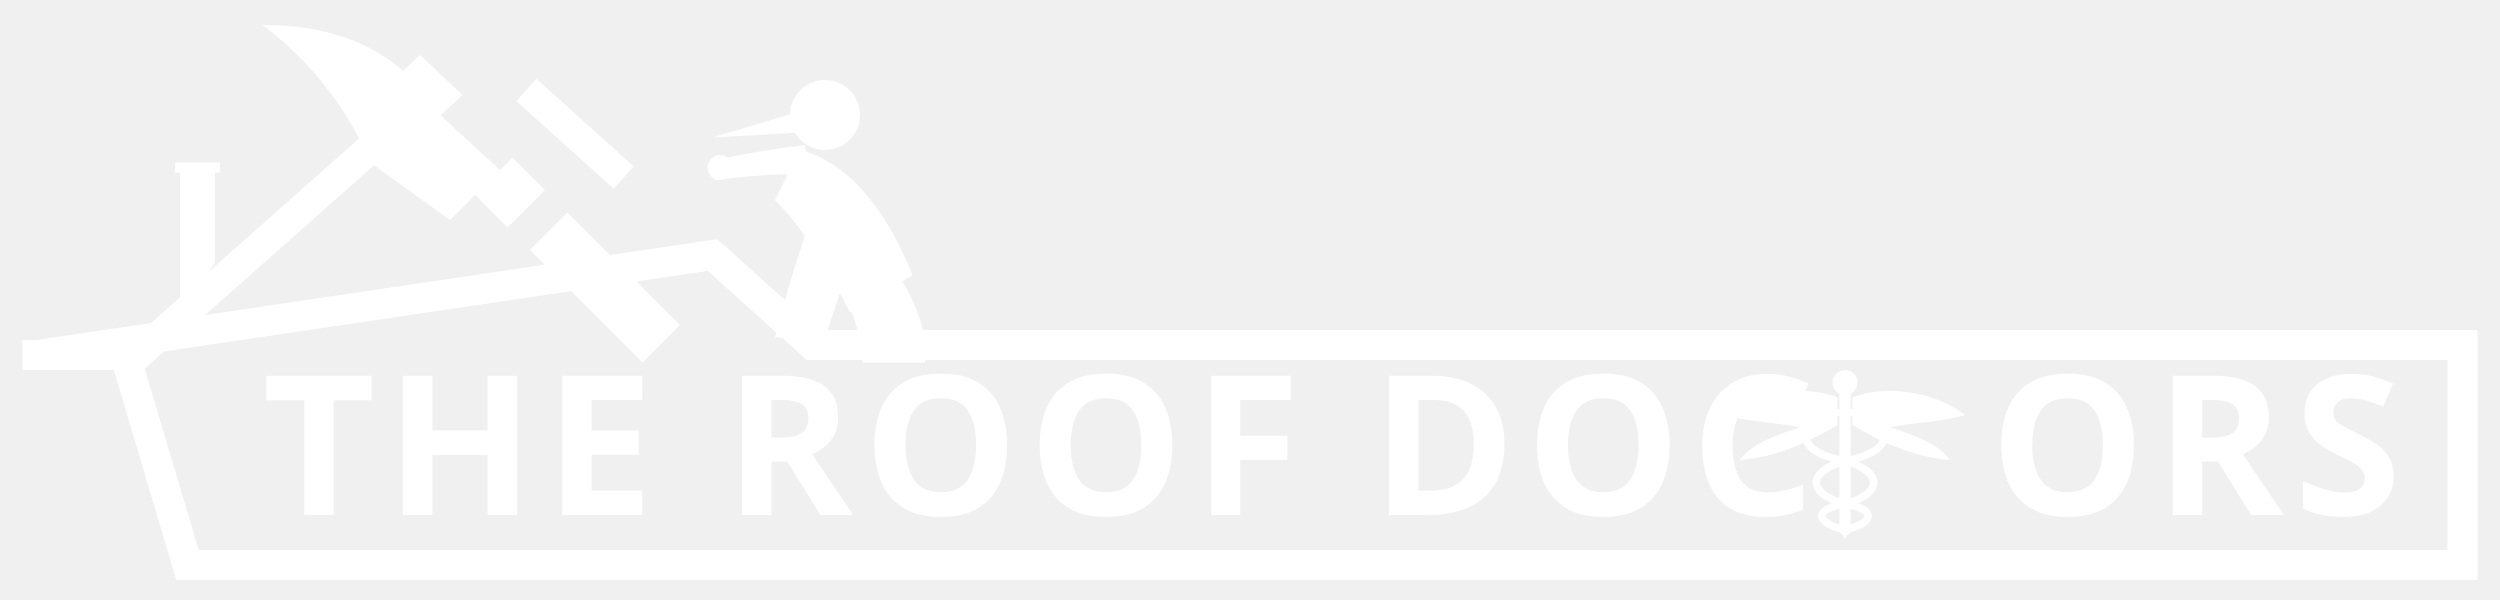
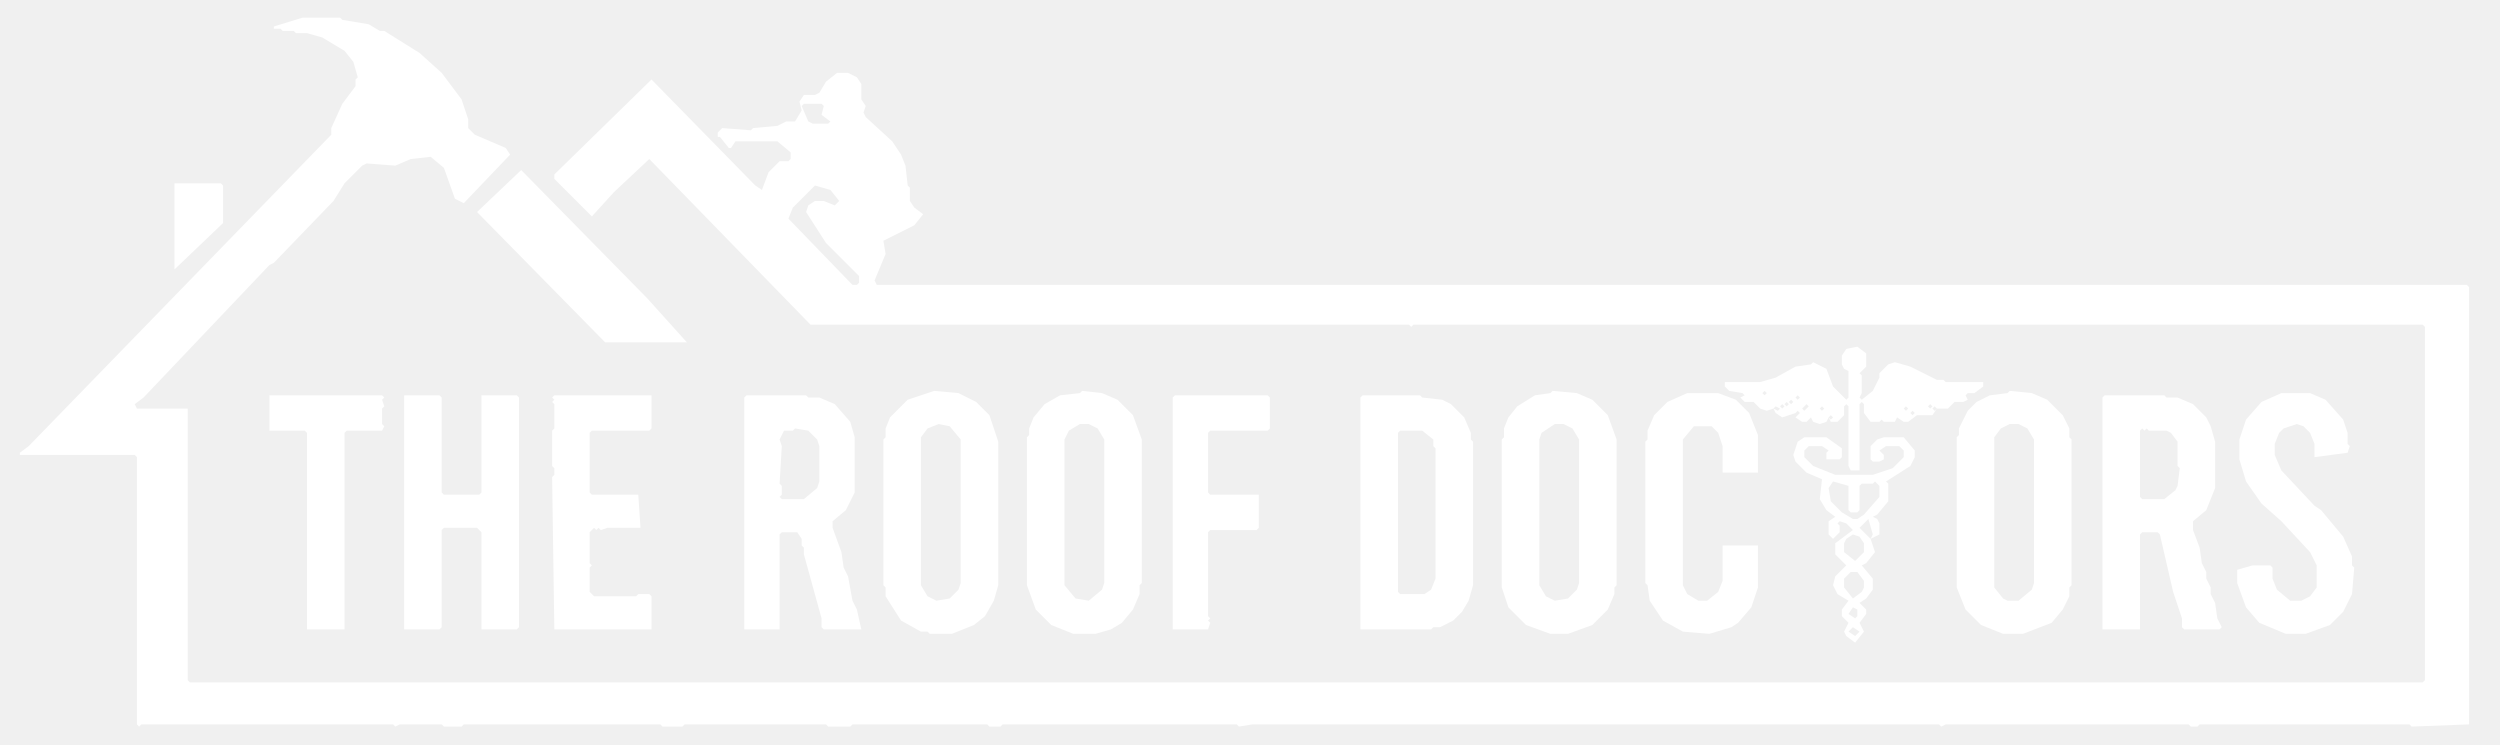
- <svg xmlns="http://www.w3.org/2000/svg" viewBox="0 0 1000 240" width="1000" height="240">
-   <defs>
-     <style>
-       .logo-stroke { stroke: #FFFFFF; stroke-linecap: square; stroke-linejoin: miter; fill: none; }
-       .logo-fill { fill: #FFFFFF; }
-       .logo-text { font-family: 'Impact', 'Liberation Sans Narrow', 'Arial Black', sans-serif; font-weight: 900; fill: #FFFFFF; font-stretch: condensed; }
-     </style>
-   </defs>
-   <polygon points="72,125 72,68 86,68 86,105" class="logo-fill" />
-   <rect x="70" y="65" width="18" height="4" class="logo-fill" />
-   <path d="     M 15,142      L 55,142      L 170,40     M 215,40     L 245,67     M 285,102     L 325,138     L 985,138      L 985,226      L 75,226      L 50,142      L 15,142      Z" class="logo-stroke" stroke-width="12" stroke-linejoin="miter" />
-   <g id="hammer">
-     <path d="M 175,45 C 160,20 135,10 105,10 C 125,25 140,45 148,65 L 175,45 Z" class="logo-fill" />
-     <polygon points="148,65 175,45 200,68 180,88" class="logo-fill" />
-     <polygon points="185,38 168,22 155,34 172,50" class="logo-fill" />
-     <polygon points="190,78 205,63 218,76 203,91" class="logo-fill" />
-     <polygon points="212,100 227,85 272,130 257,145" class="logo-fill" />
-   </g>
-   <g id="roofer">
-     <ellipse cx="330" cy="46" rx="14" ry="14" class="logo-fill" />
-     <polygon points="325,43 285,55 320,53" class="logo-fill" />
-     <path d="M 322,58 Q 305,60 286,64 L 286,72 Q 310,69 324,70 Z" class="logo-fill" />
-     <circle cx="288" cy="67" r="5" class="logo-fill" />
-     <path d="M 320,60 C 340,65 355,85 365,110 L 340,125 C 330,105 320,90 310,80 Z" class="logo-fill" />
-     <path d="M 355,105 C 365,115 372,135 370,145 L 345,145 C 345,135 340,120 335,115 Z" class="logo-fill" />
-     <path d="M 325,85 C 320,100 315,115 310,135 L 330,135 C 335,120 340,105 345,95 Z" class="logo-fill" />
-   </g>
-   <text x="105" y="206" class="logo-text" font-size="78" letter-spacing="4">THE ROOF DOC</text>
-   <g id="caduceus" transform="translate(738, 142)">
-     <line x1="0" y1="12" x2="0" y2="70" stroke="#FFFFFF" stroke-width="4.5" stroke-linecap="round" />
-     <circle cx="0" cy="11" r="5" class="logo-fill" />
-     <polygon points="-2,68 2,68 0,74" class="logo-fill" />
-     <path d="M -3,17 C -15,12 -35,14 -48,24 C -38,27 -26,27 -18,29 C -28,32 -38,36 -42,42 C -30,41 -18,37 -3,28 Z" class="logo-fill" />
-     <path d="M 3,17 C 15,12 35,14 48,24 C 38,27 26,27 18,29 C 28,32 38,36 42,42 C 30,41 18,37 3,28 Z" class="logo-fill" />
-     <path d="M -12,24 C -10,22 -6,21 -3,22 C -5,25 -8,27 -12,26 Z" class="logo-fill" />
-     <path d="M 12,24 C 10,22 6,21 3,22 C 5,25 8,27 12,26 Z" class="logo-fill" />
-     <path d="M -3,23 C -20,28 -20,38 -2,42 C 16,46 16,56 -2,60 C -12,62 -12,67 0,70" fill="none" stroke="#FFFFFF" stroke-width="3" stroke-linecap="round" />
-     <path d="M 3,23 C 20,28 20,38 2,42 C -16,46 -16,56 2,60 C 12,62 12,67 0,70" fill="none" stroke="#FFFFFF" stroke-width="3" stroke-linecap="round" />
-   </g>
-   <text x="796" y="206" class="logo-text" font-size="78" letter-spacing="4">ORS</text>
+ <svg xmlns="http://www.w3.org/2000/svg" viewBox="0 0 1132 337" role="img" aria-label="The ROOF Doctors official logo">
+   <path fill="#ffffff" fill-rule="evenodd" d="M839,284 842,286 840,288 837,286Z M839,275 841,276 841,279 840,280 837,278Z M841,259 844,263 844,266 843,268 839,271 835,266 835,262 838,259Z M839,242 842,243 844,246 844,250 840,254 835,250 835,246 836,244Z M846,235 848,242 847,244 842,239Z M828,221 830,218 837,220 837,231 838,232 841,232 842,231 842,220 843,219 848,219 849,218 851,220 851,225 844,233 841,235 839,235 834,232 829,227Z M817,198 814,200 812,206 813,209 818,214 825,217 824,226 827,231 831,234 828,236 828,242 830,244 833,241 833,238 832,237 833,236 836,237 839,240 831,246 831,251 836,256 831,261 830,265 832,269 837,272 834,276 834,279 837,282 835,286 836,288 840,291 844,286 842,282 845,278 845,276 842,273 845,271 848,267 848,262 843,256 845,255 849,250 847,244 851,242 851,237 850,235 848,234 850,233 855,227 855,219 854,218 865,211 867,207 867,204 862,198 853,198 850,199 847,202 847,208 848,209 851,209 853,208 853,206 851,204 854,202 860,202 862,204 862,207 857,212 848,215 831,215 821,211 817,207 817,204 819,202 825,202 828,204 827,205 827,208 833,208 834,207 834,203 827,198Z M634,195 644,195 649,199 649,202 650,203 650,262 648,267 645,269 634,269 633,268 633,196Z M970,194 971,195 972,194 973,195 981,195 983,196 986,200 986,211 987,212 986,220 985,222 980,226 970,226 969,225 969,195Z M355,195 359,195 360,194 366,195 370,199 371,202 371,218 370,221 364,226 354,226 353,225 354,224 354,220 353,219 354,202 353,199Z M910,192 914,192 918,194 921,199 921,264 920,267 914,272 909,272 907,271 903,266 903,198 906,194Z M704,192 708,192 712,194 715,199 715,264 714,267 710,271 704,272 700,270 697,265 697,199 698,196Z M489,192 493,192 497,194 500,199 500,264 499,267 493,272 487,271 482,265 482,199 484,195Z M425,192 430,193 435,199 435,264 434,267 430,271 424,272 420,270 417,265 417,198 420,194Z M828,189 829,188 830,189 829,190Z M865,187 866,186 867,187 866,188Z M813,187 814,186 815,187 814,188Z M875,185 876,184 877,185 876,186Z M862,185 863,184 864,185 863,186Z M824,185 825,184 826,185 825,186Z M816,185 817,184 818,185 817,186Z M803,185 804,184 806,185 805,186Z M873,184 874,183 875,184 874,185Z M817,184 818,183 819,184 818,185Z M806,184 807,183 808,184 807,185Z M808,183 809,182 810,183 809,184Z M810,182 811,181 812,182 811,183Z M813,180 814,179 815,180 814,181Z M953,179 952,180 952,285 969,285 969,242 970,241 977,241 978,242 984,268 988,280 988,284 989,285 1005,285 1006,284 1004,280 1003,273 1001,269 1001,266 999,262 999,259 997,255 996,248 993,240 993,236 999,231 1003,221 1003,200 1001,193 999,189 993,183 986,180 981,180 980,179Z M617,179 616,180 616,285 648,285 649,284 652,284 658,281 662,277 665,272 667,265 667,200 666,199 666,196 663,189 657,183 653,181 644,180 643,179Z M574,179 532,179 531,180 531,285 547,285 548,282 547,281 548,280 547,279 547,241 548,240 569,240 570,239 570,224 548,224 547,223 547,196 548,195 574,195 575,194 575,180Z M338,179 337,180 337,285 353,285 353,242 354,241 361,241 363,244 363,247 364,248 364,251 372,280 372,284 373,285 390,285 388,276 386,272 384,261 382,257 381,250 377,239 377,236 383,231 387,223 387,198 385,191 378,183 371,180 366,180 365,179Z M251,179 250,180 251,181 250,182 251,183 251,194 250,195 250,211 251,212 251,215 250,216 251,285 295,285 295,270 294,269 289,269 288,270 269,270 267,268 267,257 268,256 267,255 267,241 269,239 270,240 271,239 272,240 275,239 290,239 289,224 268,224 267,223 267,196 268,195 294,195 295,194 295,179Z M183,179 183,285 199,285 200,284 200,240 201,239 216,239 218,241 218,285 234,285 235,284 235,180 234,179 218,179 218,223 217,224 201,224 200,223 200,180 199,179Z M122,179 122,195 138,195 139,196 139,285 156,285 156,196 157,195 173,195 174,193 173,192 173,185 174,184 173,181 174,180 173,179Z M1033,178 1024,182 1017,190 1014,199 1014,208 1017,218 1024,228 1033,236 1046,250 1049,256 1049,266 1046,270 1042,272 1037,272 1031,267 1029,262 1029,257 1028,256 1020,256 1013,258 1013,264 1017,275 1023,282 1035,287 1044,287 1055,283 1061,277 1065,269 1066,257 1065,256 1065,252 1061,243 1051,231 1048,229 1033,213 1030,206 1030,201 1032,196 1034,194 1040,192 1043,193 1046,196 1048,201 1048,207 1063,205 1064,202 1063,201 1063,196 1061,190 1053,181 1046,178Z M798,178 799,177 800,178 799,179Z M764,178 755,182 749,188 746,195 746,199 745,200 745,264 746,265 747,272 753,281 762,286 774,287 784,284 787,282 793,275 796,266 796,247 780,247 780,263 778,268 773,272 769,272 764,269 762,265 762,199 767,193 775,193 778,196 780,202 780,214 796,214 796,197 792,187 786,181 778,178Z M910,177 909,178 901,179 895,182 891,186 887,194 887,197 886,198 886,266 890,276 897,283 907,287 916,287 929,282 934,276 937,270 937,266 938,265 938,199 937,198 937,194 934,188 927,181 920,178Z M703,177 702,178 695,179 687,184 683,189 681,194 681,198 680,199 680,266 683,275 691,283 702,287 710,287 721,283 728,276 731,269 731,266 732,265 732,199 728,188 721,181 714,178Z M490,177 489,178 480,179 473,183 468,189 466,194 466,197 465,198 465,265 469,276 476,283 486,287 496,287 503,285 508,282 513,276 516,269 516,265 517,264 517,199 513,188 506,181 499,178Z M423,177 411,181 403,189 401,194 401,198 400,199 400,265 401,266 401,270 408,281 417,286 420,286 421,287 431,287 441,283 446,279 450,272 452,265 452,200 448,188 442,182 434,178Z M781,173 781,175 783,177 789,178 790,179 788,180 790,182 794,182 797,185 800,186 803,185 804,187 807,189 813,187 814,188 813,189 816,191 818,191 820,189 821,191 824,192 827,191 828,189 829,191 832,191 835,188 835,184 836,183 837,184 837,211 838,213 842,213 842,183 843,182 844,183 844,187 847,191 851,191 852,190 853,191 858,191 859,189 862,191 864,191 868,188 875,188 877,185 882,185 885,182 889,182 891,181 890,179 891,178 894,178 898,175 898,173 881,173 880,172 877,172 865,166 858,164 855,165 851,169 851,171 848,177 843,181 842,180 843,178 843,170 842,169 845,166 845,160 841,157 836,158 834,161 834,165 835,167 837,168 837,180 836,181 830,175 827,167 821,164 820,165 813,166 804,171 797,173Z M369,84 376,86 380,91 378,93 373,91 369,91 366,93 365,96 374,110 389,125 389,128 388,129 386,129 357,99 359,94Z M100,83 79,83 79,122 101,101 101,84Z M216,96 274,155 311,155 293,135 236,77Z M363,48 364,47 372,47 373,48 372,52 376,55 375,56 368,56 366,55Z M9,205 9,206 61,206 62,207 62,328 63,329 64,328 178,328 179,329 181,328 200,328 201,329 209,329 210,328 299,328 300,329 309,329 310,328 374,328 375,329 385,329 386,328 447,328 448,329 453,329 454,328 560,328 561,329 567,328 568,328 878,328 879,329 881,328 991,328 992,329 995,329 996,328 1091,328 1092,329 1118,328 1118,130 1117,129 397,129 396,127 401,115 400,109 414,102 418,97 414,94 412,91 412,85 411,84 410,75 408,70 404,64 392,53 391,51 392,48 390,45 390,38 388,35 384,33 379,33 374,37 371,42 369,43 364,43 362,46 363,50 360,55 356,55 352,57 341,58 340,59 327,58 325,60 325,62 326,62 330,67 331,67 333,64 352,64 358,69 358,72 357,73 353,73 348,78 345,86 342,84 295,36 251,79 251,81 268,98 278,87 294,72 367,147 638,147 639,148 640,147 1097,147 1098,148 1098,308 1097,309 86,309 85,308 85,185 62,185 61,183 65,180 122,120 124,119 151,91 156,83 164,75 166,74 179,75 186,72 195,71 201,76 206,90 210,92 231,70 229,67 215,61 212,58 212,54 209,45 200,33 190,24 174,14 172,14 167,11 155,9 154,8 137,8 124,12 124,13 127,13 128,14 133,14 134,15 139,15 146,17 156,23 160,28 162,35 161,36 161,39 155,47 150,58 150,61 13,202Z" />
</svg>
